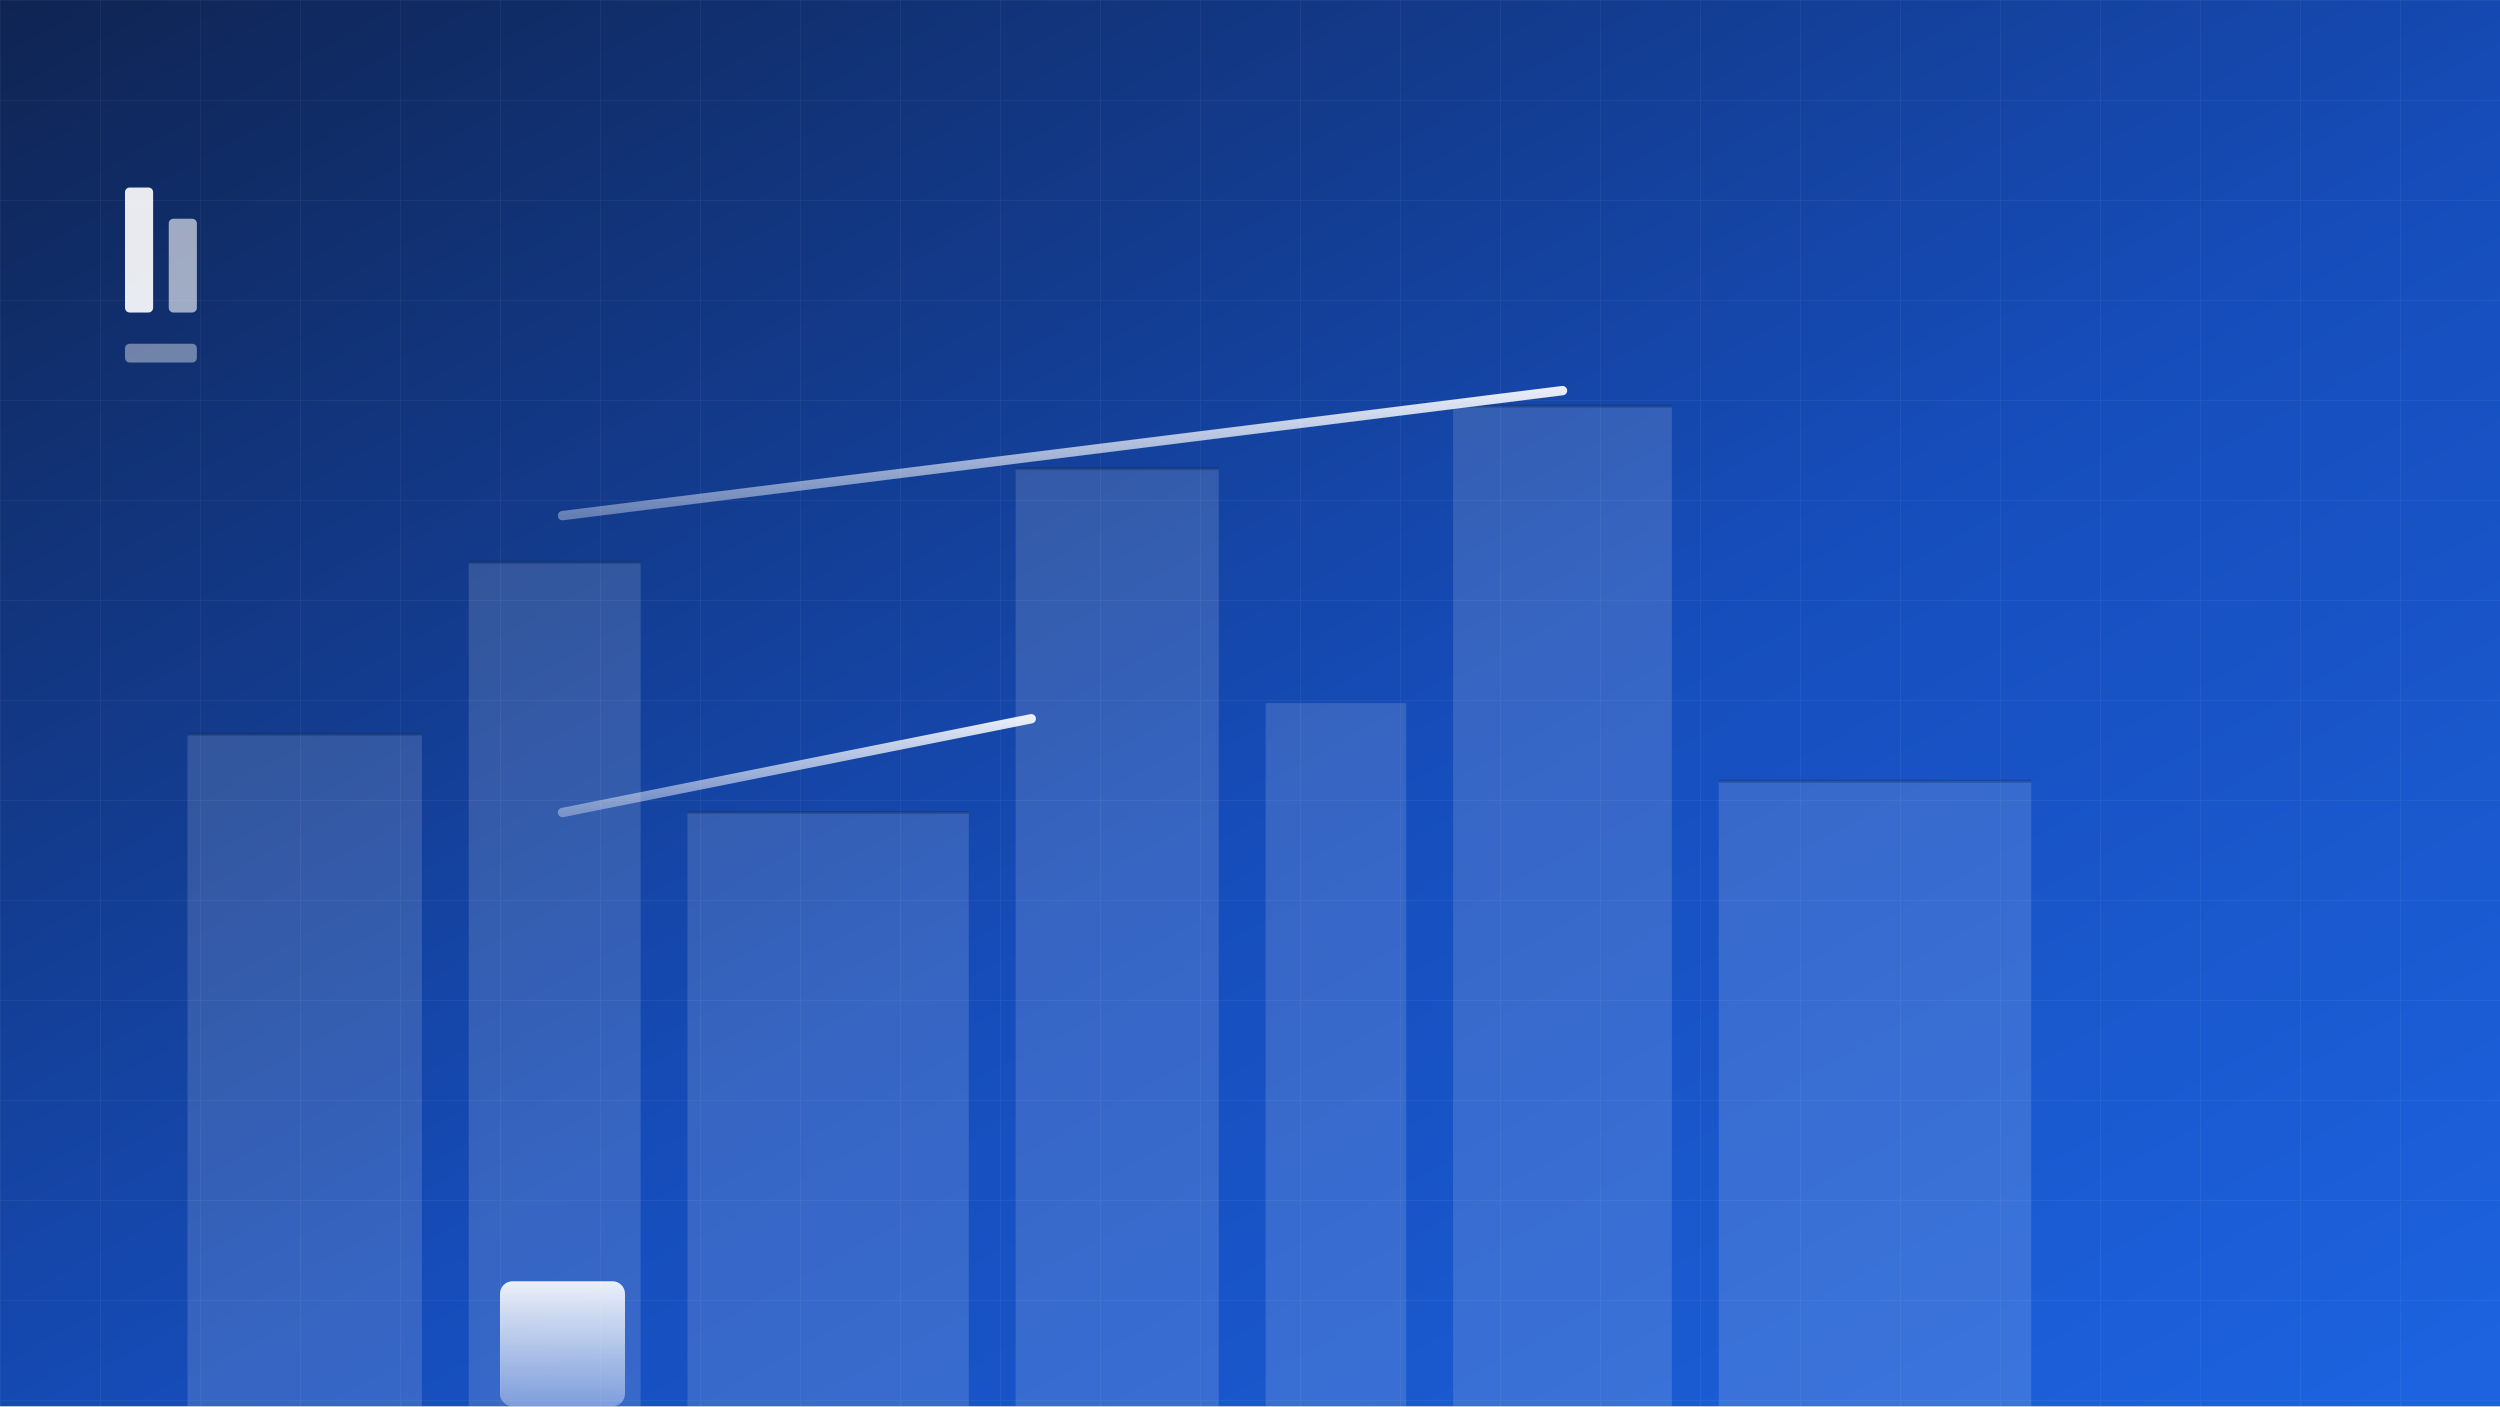
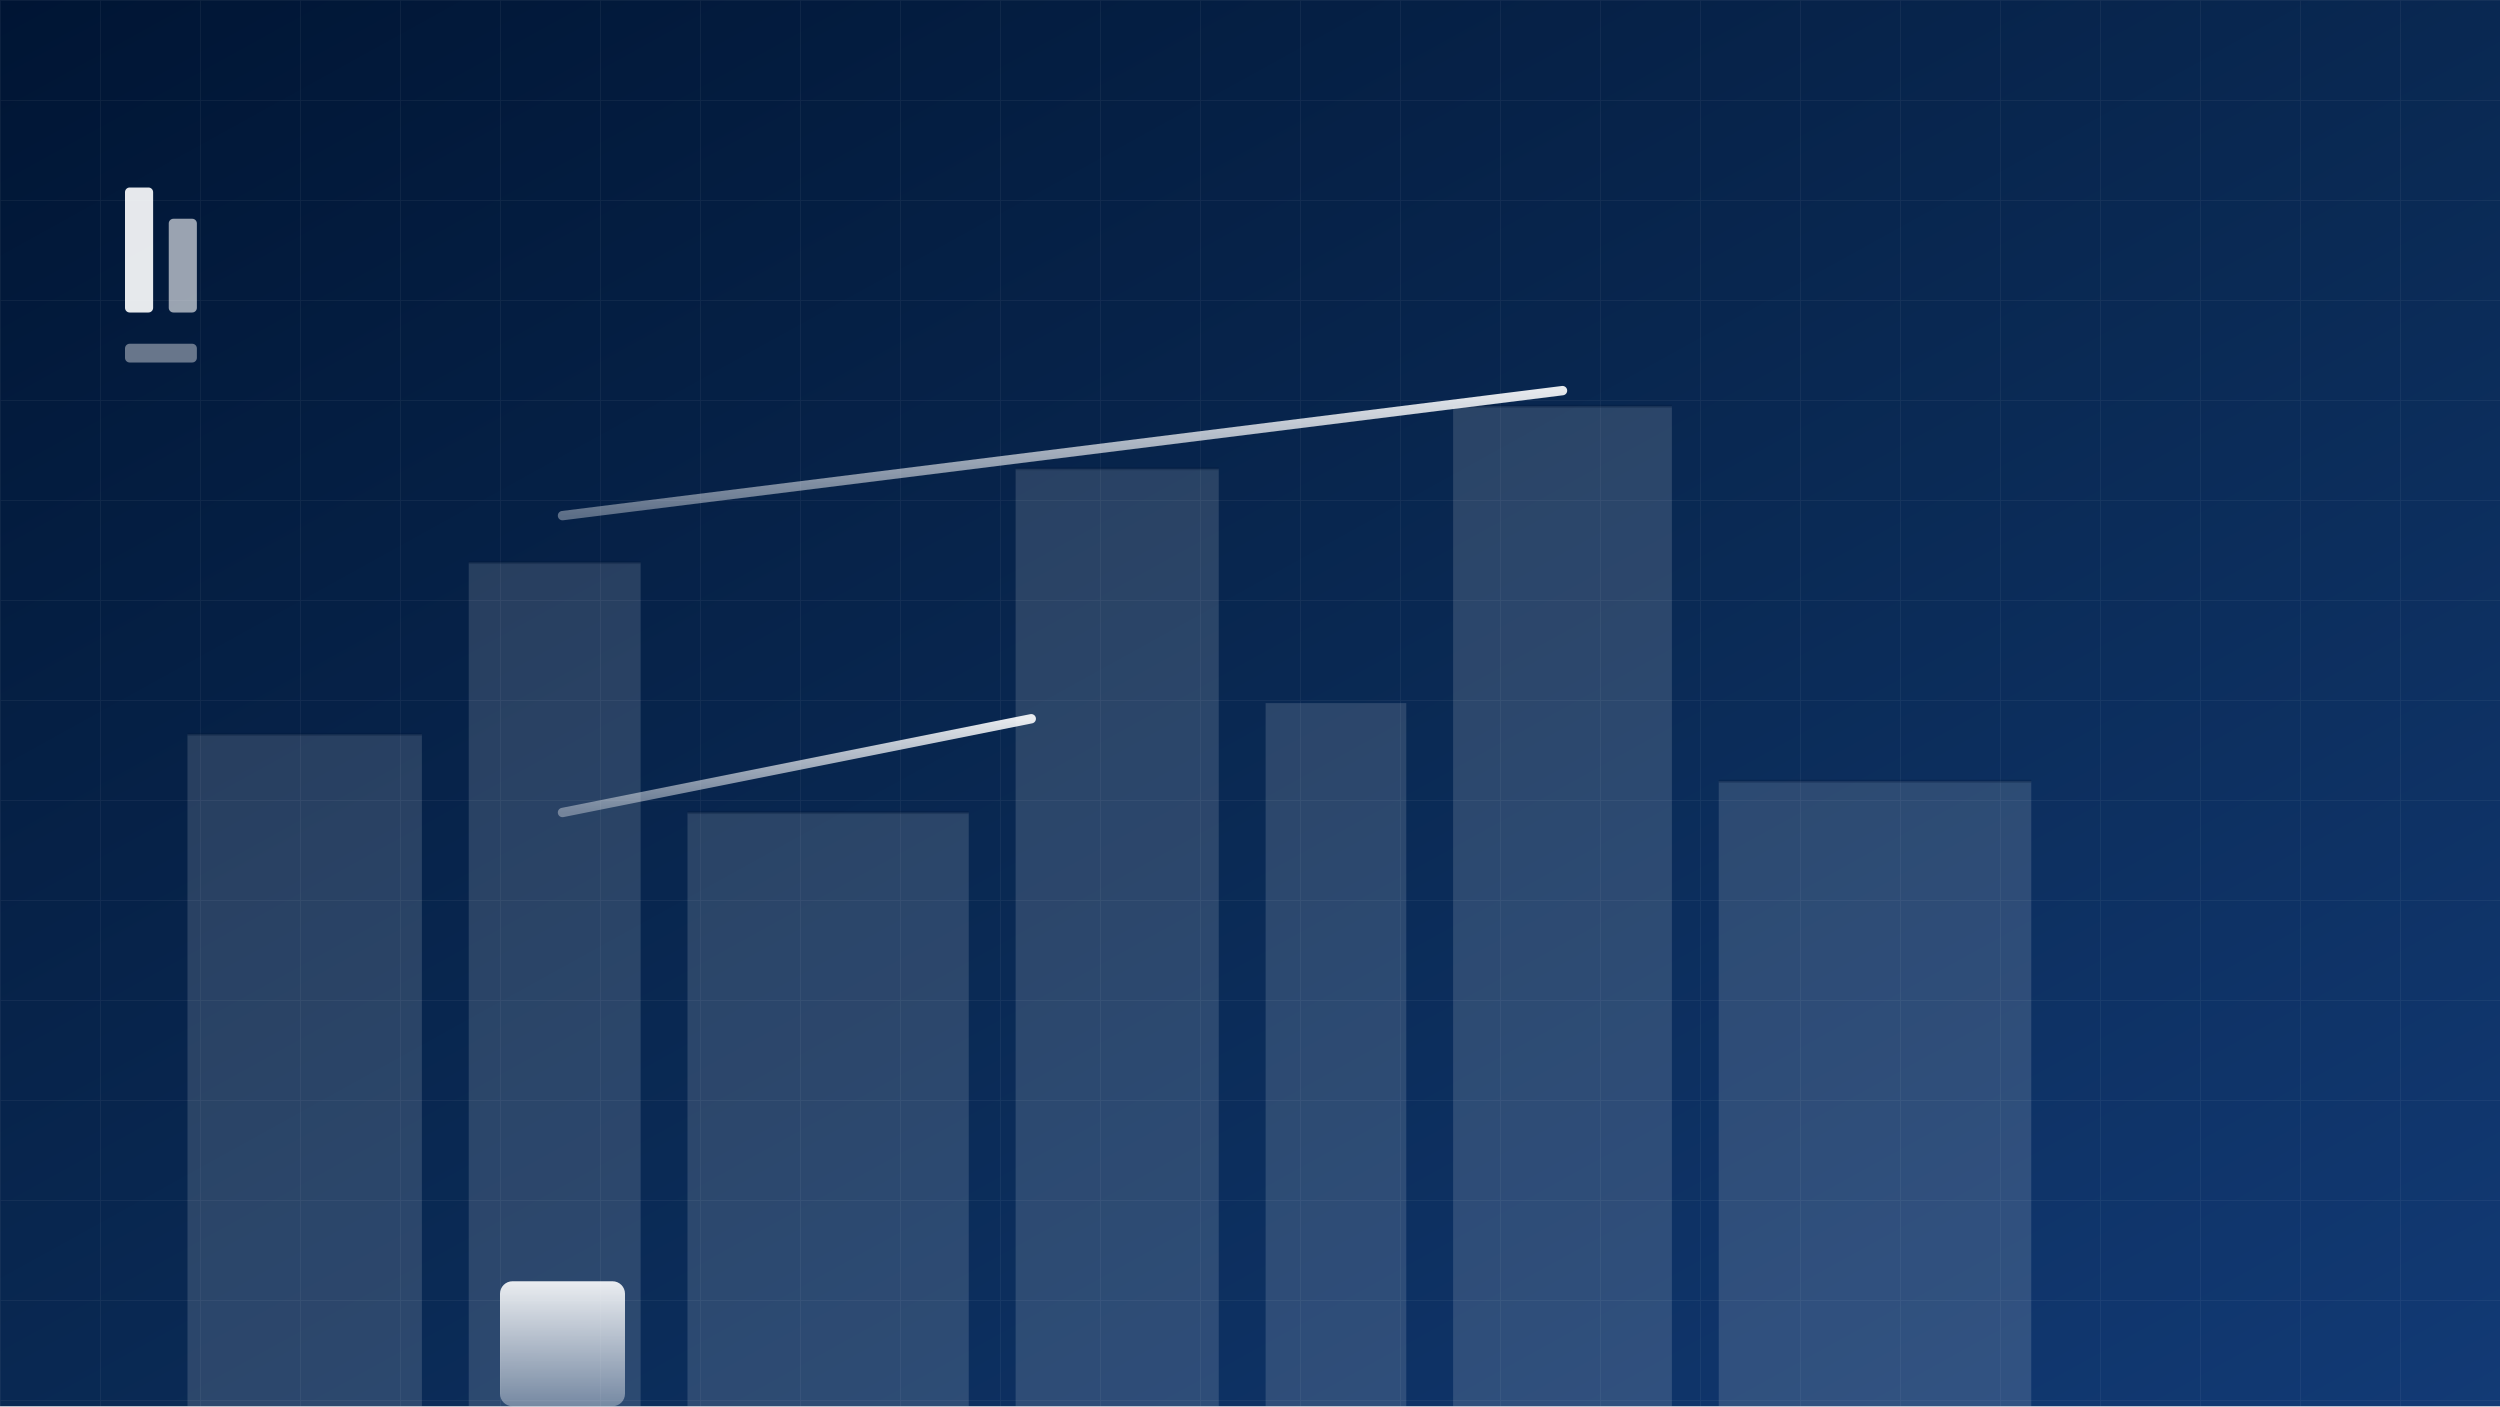
<svg xmlns="http://www.w3.org/2000/svg" viewBox="0 0 1600 900" role="img" aria-label="SAAJ Partners and Consult">
  <defs>
    <linearGradient id="bg" x1="0" y1="0" x2="1" y2="1">
-       <stop offset="0" stop-color="#0f2452" />
-       <stop offset="0.55" stop-color="#164dbb" />
-       <stop offset="1" stop-color="#1d63e0" />
+       <stop offset="0" stop-color="#001534" />
+       <stop offset="0.55" stop-color="#0a2a55" />
+       <stop offset="1" stop-color="#123a75" />
    </linearGradient>
    <pattern id="grid" width="64" height="64" patternUnits="userSpaceOnUse">
      <path d="M64 0H0V64" fill="none" stroke="#ffffff" stroke-opacity="0.06" stroke-width="1" />
    </pattern>
    <linearGradient id="crane" x1="0" y1="0" x2="0" y2="1">
      <stop offset="0" stop-color="#ffffff" stop-opacity="0.9" />
      <stop offset="1" stop-color="#ffffff" stop-opacity="0.35" />
    </linearGradient>
  </defs>
  <rect width="1600" height="900" fill="url(#bg)" />
  <rect width="1600" height="900" fill="url(#grid)" />
  <g fill="#ffffff" opacity="0.14">
    <rect x="120" y="470" width="150" height="430" />
    <rect x="300" y="360" width="110" height="540" />
    <rect x="440" y="520" width="180" height="380" />
    <rect x="650" y="300" width="130" height="600" />
    <rect x="810" y="450" width="90" height="450" />
    <rect x="930" y="260" width="140" height="640" />
    <rect x="1100" y="500" width="200" height="400" />
  </g>
-   <g fill="none" stroke="#0b1f3a" stroke-width="2" opacity="0.25">
+   <g fill="none" stroke="#001534" stroke-width="2" opacity="0.25">
    <line x1="120" y1="470" x2="270" y2="470" />
    <line x1="300" y1="360" x2="410" y2="360" />
    <line x1="440" y1="520" x2="620" y2="520" />
    <line x1="650" y1="300" x2="780" y2="300" />
    <line x1="930" y1="260" x2="1070" y2="260" />
    <line x1="1100" y1="500" x2="1300" y2="500" />
  </g>
  <g stroke="url(#crane)" stroke-width="6" fill="none" stroke-linecap="round">
    <line x1="360" y1="900" x2="360" y2="330" />
    <line x1="360" y1="330" x2="1000" y2="250" />
    <line x1="700" y1="280" x2="700" y2="430" />
    <line x1="360" y1="520" x2="660" y2="460" />
    <line x1="700" y1="430" x2="760" y2="430" />
  </g>
  <g fill="url(#crane)">
    <rect x="320" y="820" width="80" height="80" rx="8" />
  </g>
  <g transform="translate(0, 0)">
    <rect x="80" y="120" width="18" height="80" rx="3" fill="#ffffff" opacity="0.9" />
    <rect x="108" y="140" width="18" height="60" rx="3" fill="#ffffff" opacity="0.6" />
    <rect x="80" y="220" width="46" height="12" rx="3" fill="#ffffff" opacity="0.4" />
  </g>
</svg>
